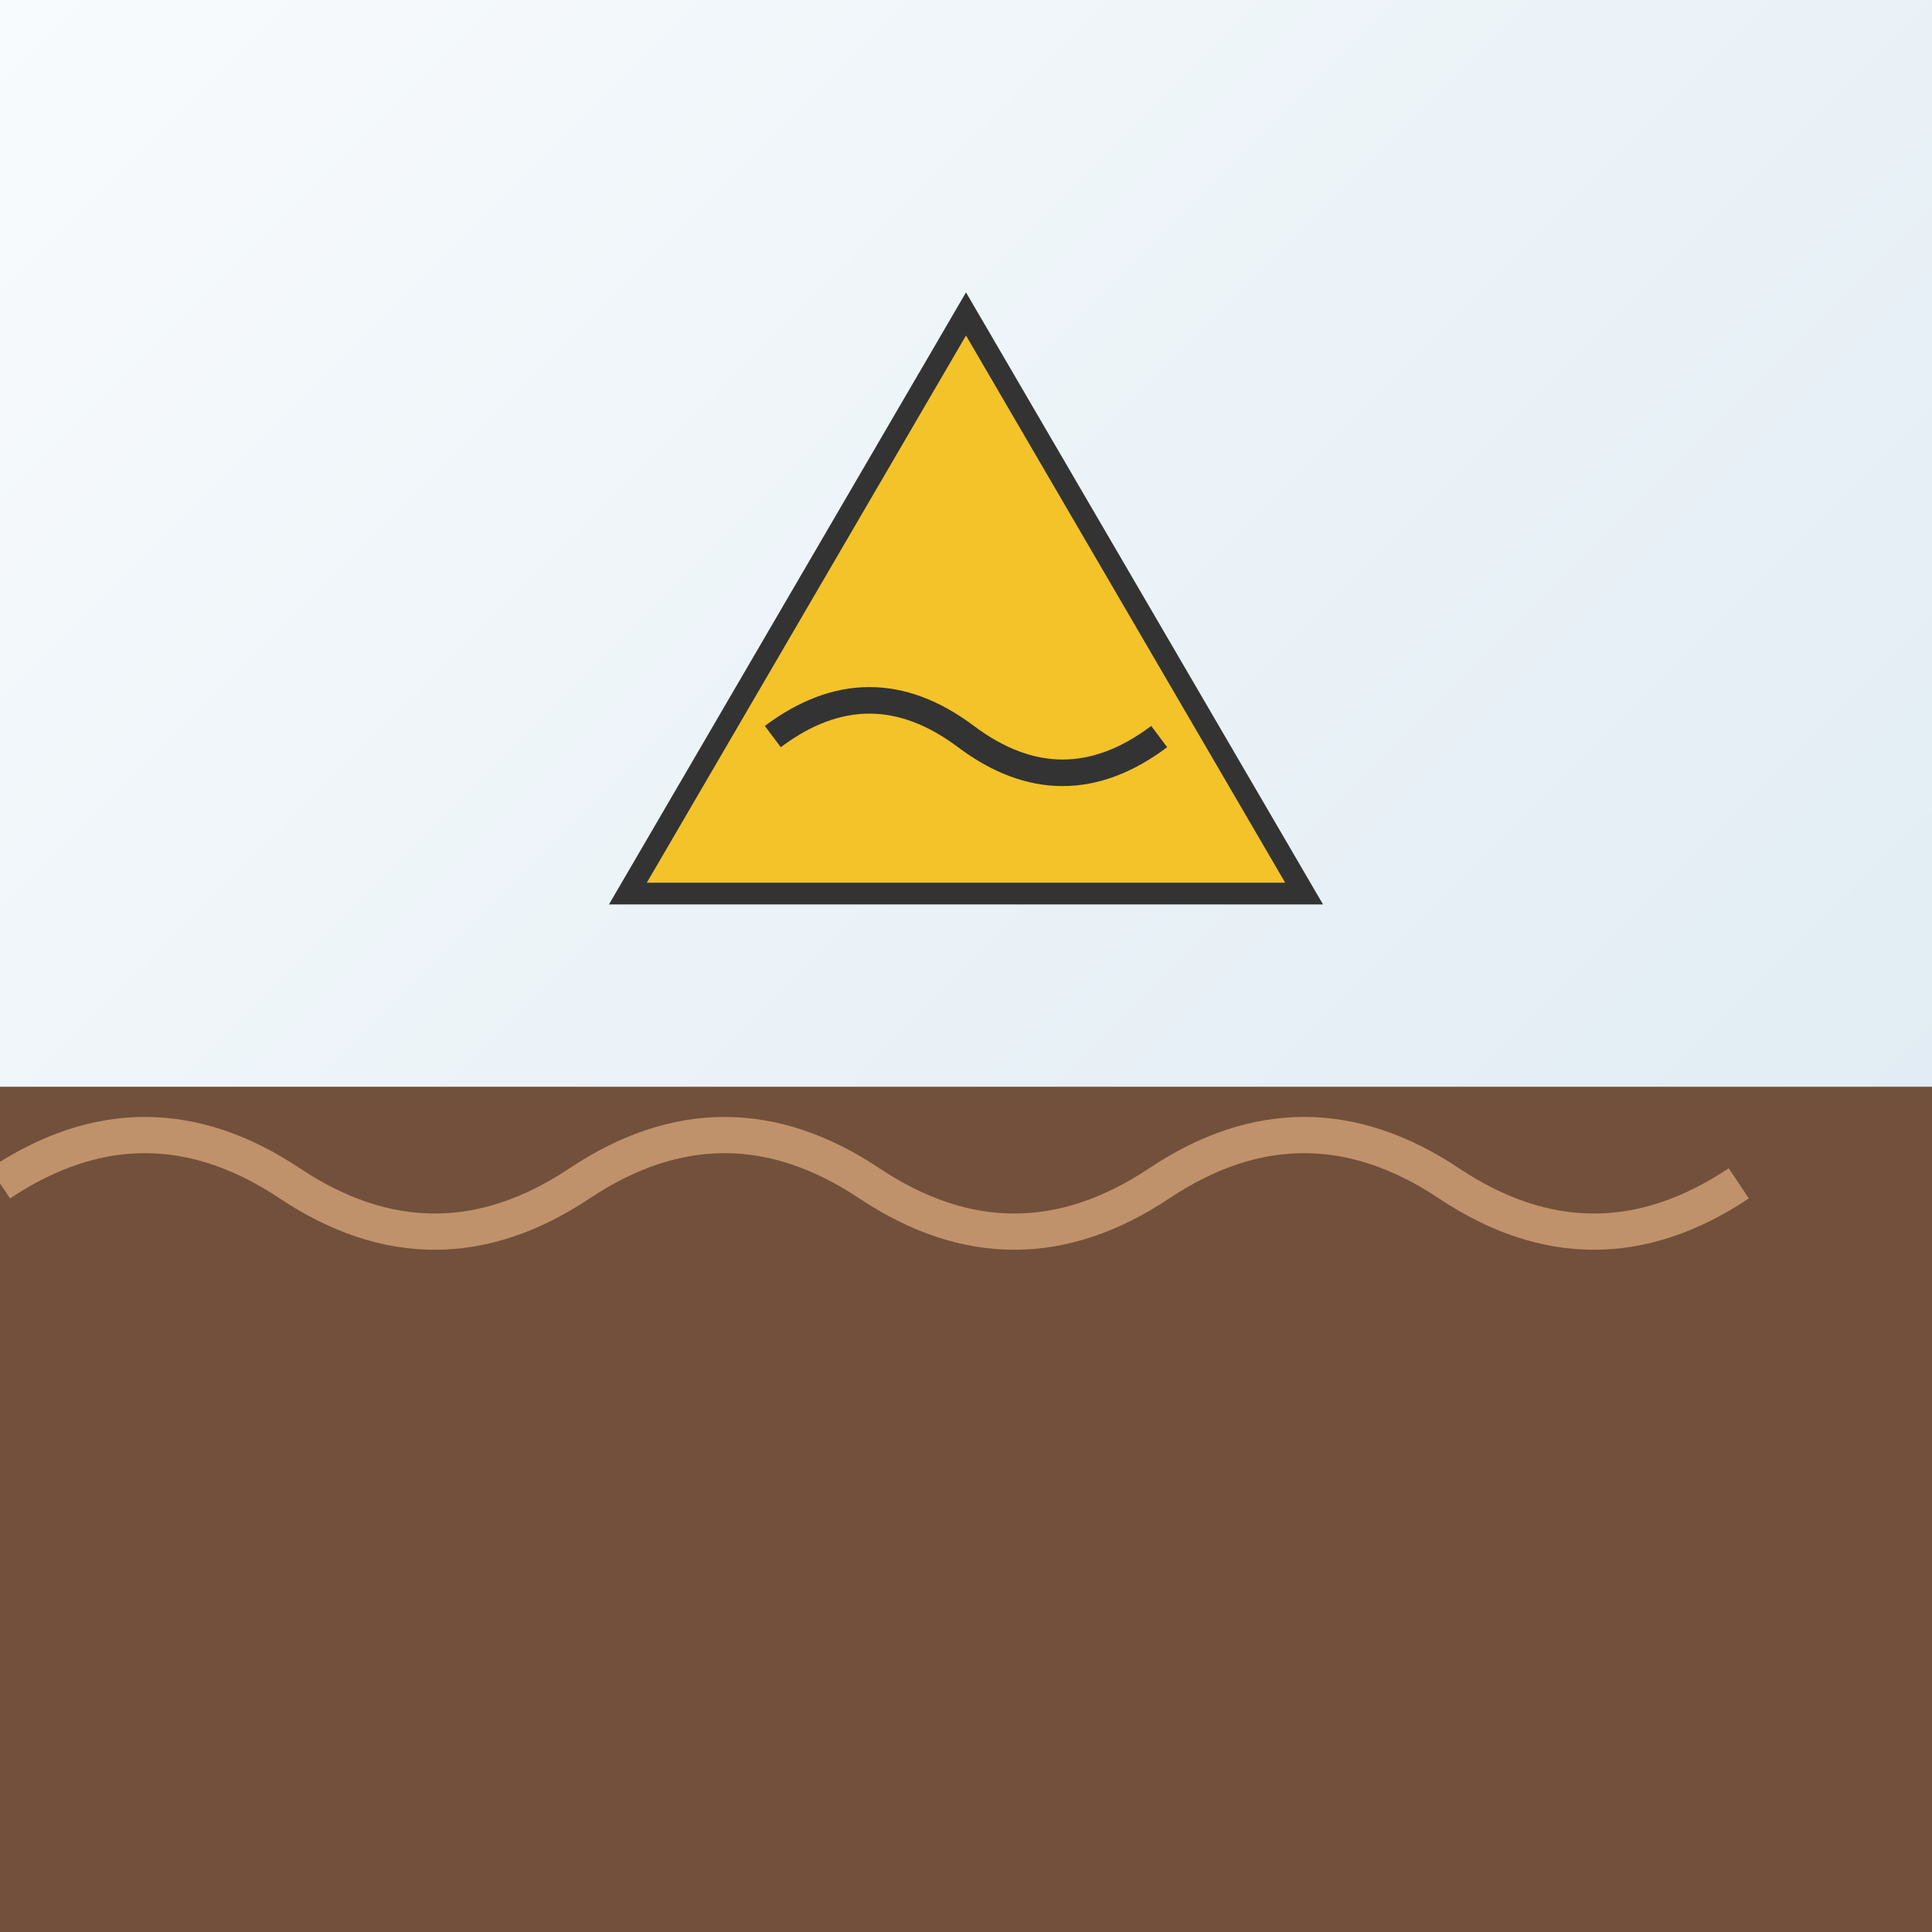
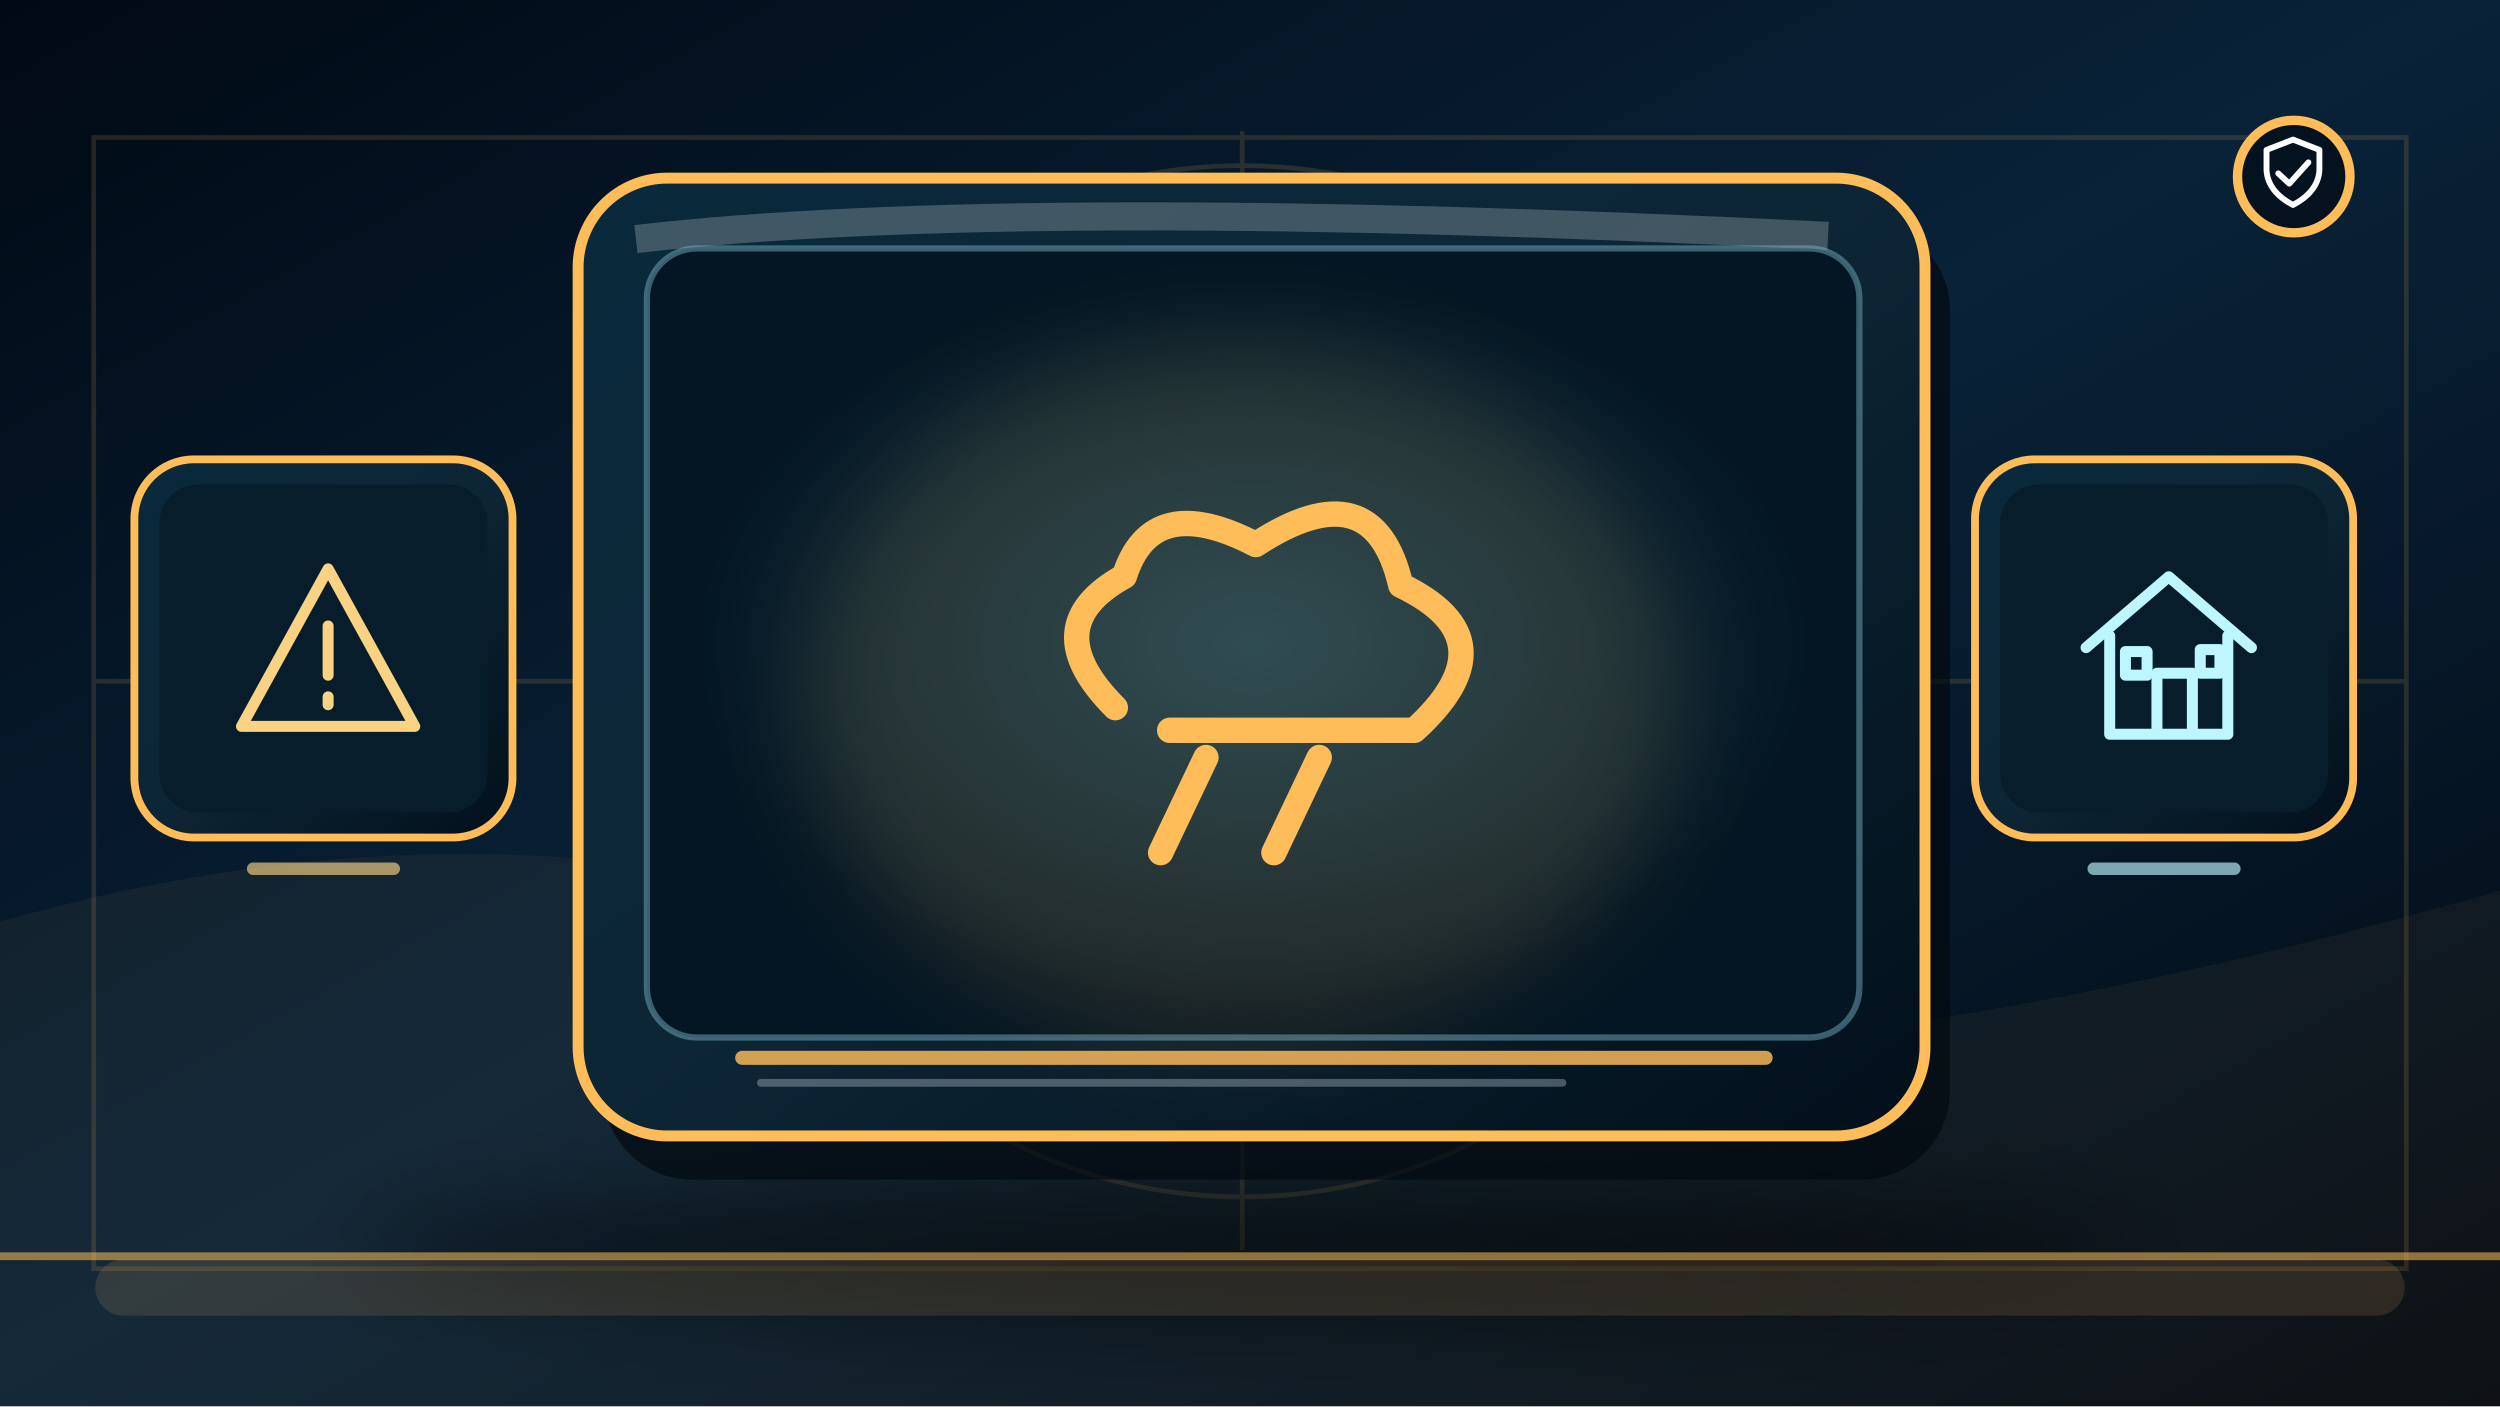
- <svg xmlns="http://www.w3.org/2000/svg" viewBox="0 0 1600 1600">
+ <svg xmlns="http://www.w3.org/2000/svg" width="1600" height="900" viewBox="0 0 1600 900" role="img" aria-label="flood warning safety illustration">
  <defs>
-     <linearGradient id="b" x1="0" y1="0" x2="1" y2="1">
-       <stop stop-color="#f8fbfd" />
-       <stop offset="1" stop-color="#dbe8f1" />
+     <linearGradient id="bg" x2="1" y2="1">
+       <stop stop-color="#010914" />
+       <stop offset=".49" stop-color="#092238" />
+       <stop offset="1" stop-color="#020912" />
    </linearGradient>
+     <linearGradient id="glass" x2="1" y2="1">
+       <stop stop-color="#09293c" />
+       <stop offset=".48" stop-color="#0d2636" />
+       <stop offset="1" stop-color="#020f1b" />
+     </linearGradient>
+     <radialGradient id="card">
+       <stop stop-color="#143e52" />
+       <stop offset=".92" stop-color="#041623" />
+     </radialGradient>
+     <filter id="blur" x="-50%" y="-50%" width="200%" height="200%">
+       <feGaussianBlur stdDeviation="28" />
+     </filter>
  </defs>
-   <rect width="1600" height="1600" fill="url(#b)" />
-   <rect y="900" width="1600" height="700" fill="#72503b" />
-   <path d="M0 980q120-80 240 0t240 0t240 0t240 0t240 0t240 0" fill="none" stroke="#c0926b" stroke-width="30" />
-   <g transform="translate(800 500)">
-     <path d="M0-240L280 240H-280Z" fill="#f3c329" stroke="#333" stroke-width="18" />
-     <path d="M-160 110q80-60 160 0t160 0" fill="none" stroke="#333" stroke-width="22" />
+   <rect width="1600" height="900" fill="url(#bg)" />
+   <path d="M0 590 Q350 490 660 620 T1600 570 L1600 900 H0Z" fill="#febd59" opacity=".05" />
+   <g opacity=".14" stroke="#febd59" fill="none" stroke-width="3">
+     <rect x="60" y="88" width="1480" height="724" />
+     <circle cx="795" cy="436" r="330" />
+     <circle cx="795" cy="436" r="263" />
+     <path d="M60 436 H1540 M795 84 V800" />
  </g>
+   <ellipse cx="800" cy="800" rx="570" ry="43" fill="#000" opacity=".46" filter="url(#blur)" />
+   <rect x="386" y="142" width="862" height="613" rx="57" fill="#01080f" opacity=".7" />
+   <rect x="370" y="114" width="862" height="613" rx="57" fill="url(#glass)" stroke="#febd59" stroke-width="7" />
+   <path d="M407 153 Q650 125 1170 151" fill="none" stroke="#fff" opacity=".22" stroke-width="18" />
+   <rect x="414" y="159" width="776" height="505" rx="32" fill="url(#card)" stroke="#7fbbcf" stroke-opacity=".45" stroke-width="4" />
+   <ellipse cx="795" cy="443" rx="281" ry="224" fill="#febd59" opacity=".12" filter="url(#blur)" />
+   <g transform="translate(650 276) scale(2.9)" fill="none" stroke="#febd59" stroke-width="5.6" stroke-linecap="round" stroke-linejoin="round">
+     <path d="M22 61 Q4 43 24 32 Q30 13 53 25 Q79 8 85 34 Q110 46 88 66 H34" />
+     <path d="M42 72 L32 93 M67 72 L57 93" />
+   </g>
+   <path d="M475 677 H1130" stroke="#febd59" stroke-width="9" opacity=".82" stroke-linecap="round" />
+   <path d="M487 693 H1000" stroke="#e4f6ff" stroke-width="5" opacity=".3" stroke-linecap="round" />
+   <rect x="86" y="294" width="242" height="242" rx="38" fill="url(#glass)" stroke="#febd59" stroke-width="5" />
+   <rect x="102" y="310" width="210" height="210" rx="25" fill="#071d2c" />
+   <g transform="translate(147 354) scale(1.26)" fill="none" stroke="#f9d383" stroke-width="5.6" stroke-linecap="round" stroke-linejoin="round">
+     <path d="M50 8 L94 88 H6Z" />
+     <path d="M50 37 V62 M50 73 V77" />
+   </g>
+   <rect x="158" y="552" width="98" height="8" rx="4" fill="#f9d383" opacity=".65" />
+   <rect x="1264" y="294" width="242" height="242" rx="38" fill="url(#glass)" stroke="#febd59" stroke-width="5" />
+   <rect x="1280" y="310" width="210" height="210" rx="25" fill="#071d2c" />
+   <g transform="translate(1325 354) scale(1.26)" fill="none" stroke="#bdf6ff" stroke-width="5.6" stroke-linecap="round" stroke-linejoin="round">
+     <path d="M8 48 L50 12 L92 48" />
+     <path d="M20 42 V92 H80 V42 M44 92 V61 H62 V92" />
+     <path d="M28 50 H39 V62 H28Z M66 49 H76 V61 H66Z" />
+   </g>
+   <rect x="1336" y="552" width="98" height="8" rx="4" fill="#bdf6ff" opacity=".65" />
+   <circle cx="1468" cy="113" r="36" stroke="#febd59" fill="#03121e" stroke-width="6" />
+   <g transform="translate(1444 87) scale(0.47)" fill="none" stroke="#fff" stroke-width="8" stroke-linecap="round" stroke-linejoin="round">
+     <path d="M50 5 L86 19 V47 Q84 76 50 94 Q16 76 14 47 V19Z" />
+     <path d="M30 51 L45 65 L71 36" />
+   </g>
+   <path d="M0 804 H1600" stroke="#febd59" stroke-width="5" opacity=".55" />
+   <rect x="61" y="806" width="1478" height="36" rx="18" fill="#febd59" opacity=".13" />
</svg>
